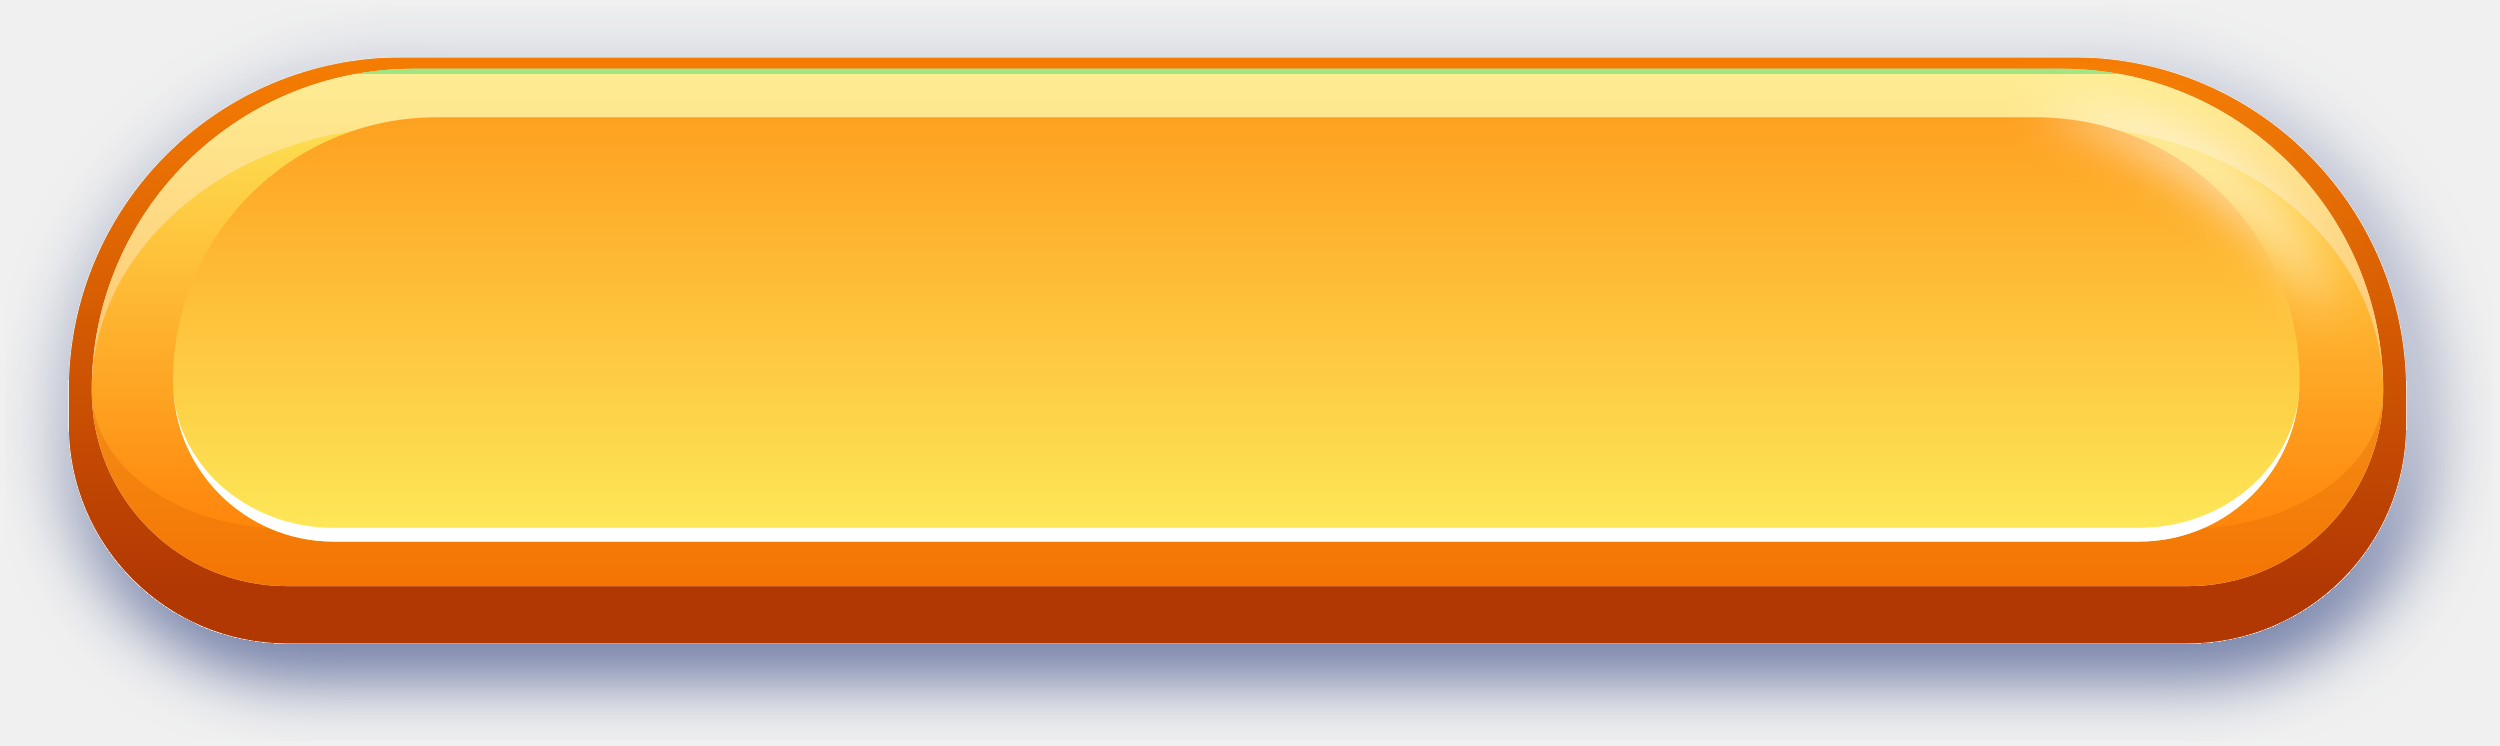
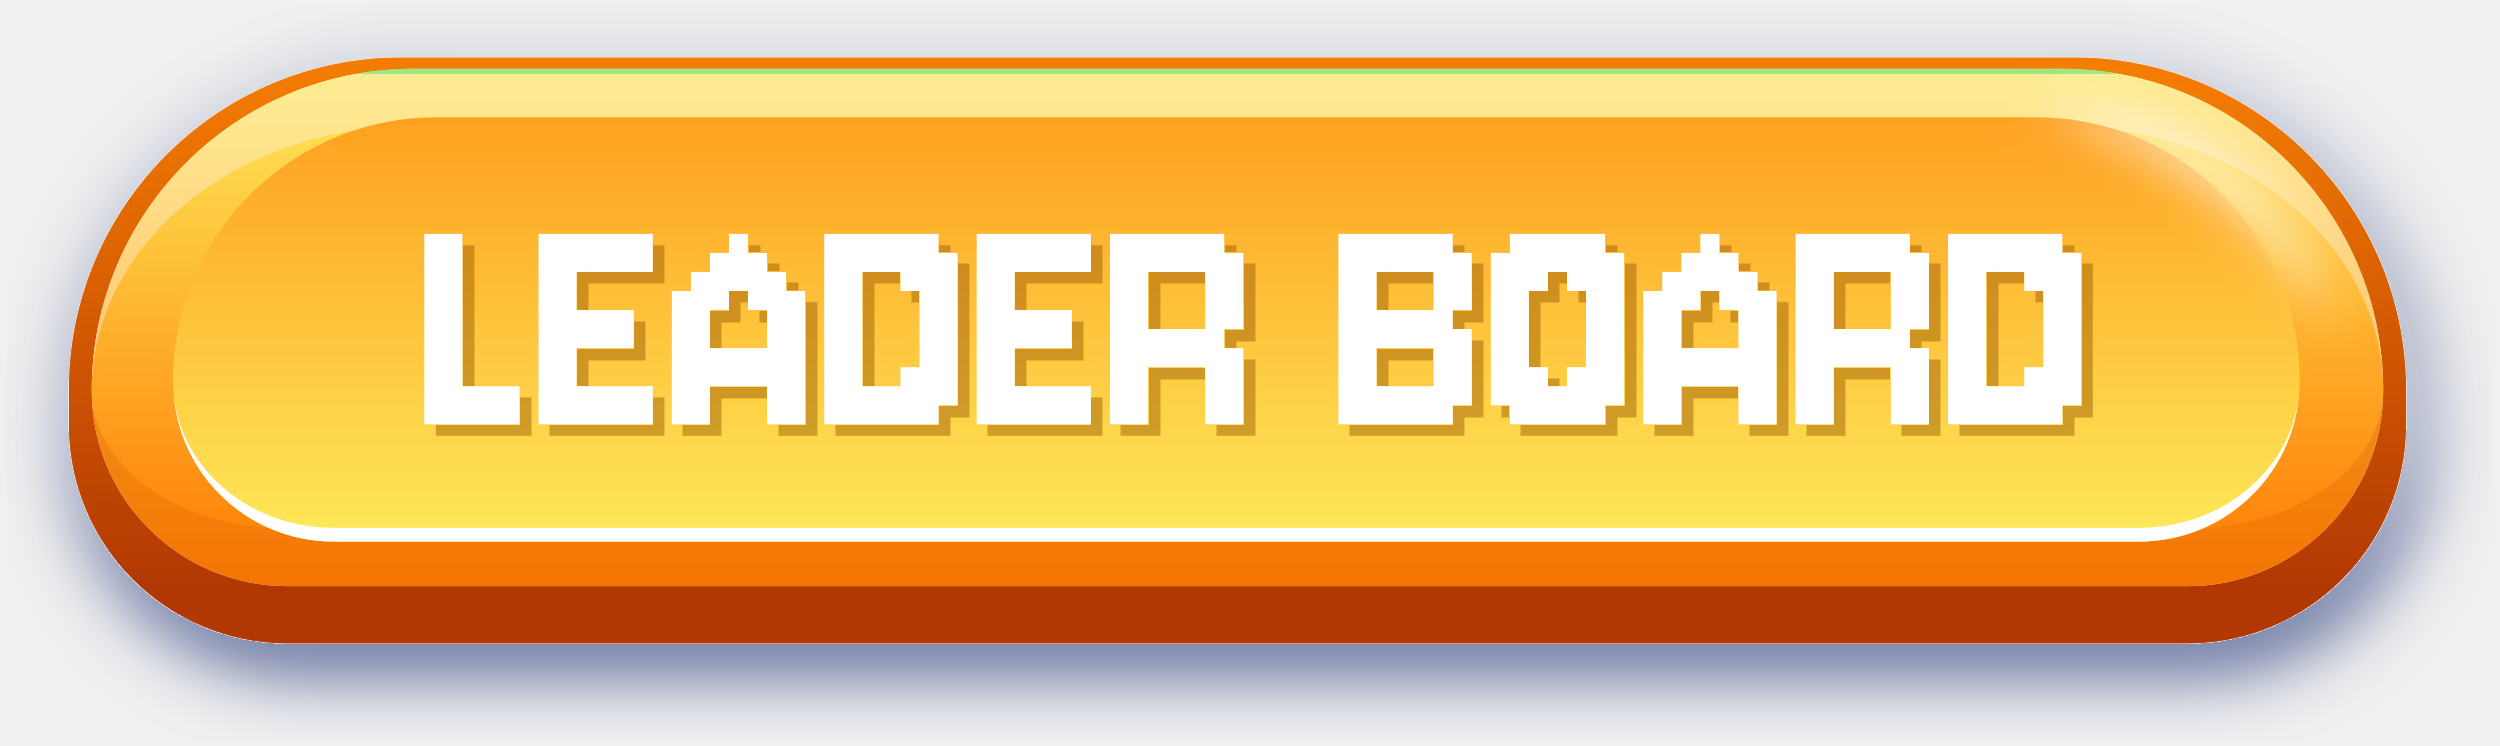
<svg xmlns="http://www.w3.org/2000/svg" width="218" height="65" viewBox="0 0 218 65" fill="none">
  <g filter="url(#filter0_d_455_3)">
    <mask id="path-1-outside-1_455_3" maskUnits="userSpaceOnUse" x="6" y="5" width="204" height="52" fill="black">
      <rect fill="white" x="6" y="5" width="204" height="52" />
      <path d="M8 34.041C8 18.554 20.554 6 36.041 6H179.774C195.261 6 207.815 18.554 207.815 34.041C207.815 43.468 200.173 51.11 190.746 51.11H25.069C15.642 51.11 8 43.468 8 34.041Z" />
    </mask>
    <path d="M6 34.041C6 18.002 19.002 5 35.041 5H180.774C196.813 5 209.815 18.002 209.815 34.041H205.815C205.815 19.107 194.156 7 179.774 7H36.041C21.659 7 10 19.107 10 34.041H6ZM209.815 37.041C209.815 47.572 201.278 56.11 190.746 56.11H25.069C14.537 56.11 6 47.572 6 37.041L10 34.041C10 40.706 16.746 46.11 25.069 46.11H190.746C199.069 46.11 205.815 40.706 205.815 34.041L209.815 37.041ZM25.069 56.11C14.537 56.11 6 47.572 6 37.041V34.041C6 18.002 19.002 5 35.041 5L36.041 7C21.659 7 10 19.107 10 34.041V34.041C10 40.706 16.746 46.11 25.069 46.11V56.11ZM180.774 5C196.813 5 209.815 18.002 209.815 34.041V37.041C209.815 47.572 201.278 56.11 190.746 56.11V46.11C199.069 46.11 205.815 40.706 205.815 34.041V34.041C205.815 19.107 194.156 7 179.774 7L180.774 5Z" fill="url(#paint0_linear_455_3)" mask="url(#path-1-outside-1_455_3)" />
  </g>
  <path d="M8 34.041C8 18.554 20.554 6 36.041 6H179.774C195.261 6 207.815 18.554 207.815 34.041C207.815 43.468 200.173 51.11 190.746 51.11H25.069C15.642 51.11 8 43.468 8 34.041Z" fill="url(#paint1_linear_455_3)" />
  <mask id="path-4-inside-2_455_3" fill="white">
    <path d="M8 34.041C8 18.554 20.554 6 36.041 6H179.774C195.261 6 207.815 18.554 207.815 34.041C207.815 43.468 200.173 51.11 190.746 51.11H25.069C15.642 51.11 8 43.468 8 34.041Z" />
  </mask>
  <path d="M8 6H207.815H8ZM207.815 34.041C207.815 46.229 197.935 56.11 185.746 56.11H30.069C17.88 56.11 8 46.229 8 34.041V34.041C8 40.706 15.642 46.11 25.069 46.11H190.746C200.173 46.11 207.815 40.706 207.815 34.041V34.041ZM8 51.11V6V51.11ZM207.815 6V51.11V6Z" fill="#E46E07" fill-opacity="0.41" mask="url(#path-4-inside-2_455_3)" />
  <mask id="path-6-inside-3_455_3" fill="white">
    <path d="M8 34.041C8 18.554 20.554 6 36.041 6H179.774C195.261 6 207.815 18.554 207.815 34.041C207.815 43.468 200.173 51.11 190.746 51.11H25.069C15.642 51.11 8 43.468 8 34.041Z" />
  </mask>
  <path d="M8 34.041C8 15.793 22.793 1 41.041 1H174.774C193.022 1 207.815 15.793 207.815 34.041V34.041C207.815 21.316 195.261 11 179.774 11H36.041C20.554 11 8 21.316 8 34.041V34.041ZM207.815 51.11H8H207.815ZM8 51.11V6V51.11ZM207.815 6V51.11V6Z" fill="#FFEFE2" fill-opacity="0.41" mask="url(#path-6-inside-3_455_3)" />
  <mask id="path-8-inside-4_455_3" fill="white">
    <path d="M15.084 33.225C15.084 20.522 25.382 10.225 38.084 10.225H177.529C190.231 10.225 200.529 20.522 200.529 33.225C200.529 40.957 194.261 47.225 186.529 47.225H29.084C21.352 47.225 15.084 40.957 15.084 33.225Z" />
  </mask>
  <path d="M15.084 33.225C15.084 20.522 25.382 10.225 38.084 10.225H177.529C190.231 10.225 200.529 20.522 200.529 33.225C200.529 40.957 194.261 47.225 186.529 47.225H29.084C21.352 47.225 15.084 40.957 15.084 33.225Z" fill="url(#paint2_linear_455_3)" />
  <path d="M15.084 10.225H200.529H15.084ZM200.529 33.225C200.529 41.619 193.724 48.425 185.329 48.425H30.284C21.89 48.425 15.084 41.619 15.084 33.225C15.084 40.294 21.352 46.025 29.084 46.025H186.529C194.261 46.025 200.529 40.294 200.529 33.225ZM15.084 47.225V10.225V47.225ZM200.529 10.225V47.225V10.225Z" fill="white" mask="url(#path-8-inside-4_455_3)" />
  <g filter="url(#filter1_f_455_3)">
    <path d="M177.076 9.725C177.637 9.825 178.196 9.945 178.751 10.081C183.69 11.353 188.116 13.582 192.148 16.29C196.154 19.027 199.762 22.361 202.414 26.73C202.708 27.218 202.988 27.711 203.256 28.225C203.178 27.65 203.075 27.085 202.942 26.516C201.768 21.385 198.255 16.787 193.835 13.809C189.412 10.816 184.045 9.169 178.798 9.513C178.214 9.555 177.637 9.625 177.076 9.725Z" fill="white" fill-opacity="0.76" />
  </g>
+   <g filter="url(#filter2_d_455_3)">
+     <path d="M37 20.393H38.661V22.054H37V20.393ZM38.661 20.393H40.321V22.054H38.661V20.393ZM38.661 22.054H40.321V23.714H38.661V22.054ZM38.661 23.714H40.321V25.375H38.661V23.714ZM38.661 25.375H40.321V27.036H38.661V25.375ZM37 25.375H38.661V27.036H37V25.375ZM37 23.714H38.661V25.375H37V23.714ZM37 22.054H38.661V23.714H37V22.054ZM37 27.036H38.661V28.696H37V27.036ZM37 28.696H38.661V30.357H37V28.696ZM37 30.357H38.661V32.018H37V30.357ZM38.661 28.696H40.321V30.357H38.661V28.696ZM38.661 27.036H40.321V28.696H38.661V27.036ZM38.661 30.357H40.321V32.018H38.661V30.357ZM38.661 32.018H40.321V33.679H38.661V32.018ZM37 33.679H38.661V35.339H37V33.679ZM37 32.018H38.661V33.679H37V32.018ZM37 35.339H38.661V37H37V35.339ZM38.661 35.339H40.321V37H38.661V35.339ZM38.661 33.679H40.321V35.339H38.661V33.679ZM40.321 35.339H41.982V37H40.321V35.339ZM41.982 35.339H43.643V37H41.982V35.339ZM43.643 35.339H45.304V37H43.643V35.339ZM43.643 33.679H45.304V35.339H43.643V33.679ZM41.982 33.679H43.643V35.339H41.982V33.679ZM40.321 33.679H41.982V35.339H40.321V33.679ZM46.96 20.393H48.621V22.054H46.96V20.393ZM48.621 20.393H50.281V22.054H48.621V20.393ZM48.621 22.054H50.281V23.714H48.621V22.054ZM48.621 23.714H50.281V25.375H48.621V23.714ZM48.621 25.375H50.281V27.036H48.621V25.375ZM46.96 25.375H48.621V27.036H46.96V25.375ZM46.96 23.714H48.621V25.375H46.96V23.714ZM46.96 22.054H48.621V23.714H46.96V22.054ZM46.96 27.036H48.621V28.696H46.96V27.036ZM46.96 28.696H48.621V30.357H46.96V28.696ZM46.96 30.357H48.621V32.018H46.96V30.357ZM48.621 28.696H50.281V30.357H48.621V28.696ZM48.621 27.036H50.281V28.696H48.621V27.036ZM48.621 30.357H50.281V32.018H48.621V30.357ZM48.621 32.018H50.281V33.679H48.621V32.018ZM46.96 33.679H48.621V35.339H46.96V33.679ZM46.96 32.018H48.621V33.679H46.96V32.018ZM46.96 35.339H48.621V37H46.96V35.339ZM48.621 35.339H50.281V37H48.621V35.339ZM48.621 33.679H50.281V35.339H48.621V33.679ZM50.281 35.339H51.942V37H50.281V35.339ZM51.942 35.339H53.603V37H51.942V35.339ZM53.603 35.339H55.264V37H53.603V35.339ZM53.603 33.679H55.264V35.339H53.603V33.679ZM51.942 33.679H53.603V35.339H51.942V33.679ZM50.281 33.679H51.942V35.339H50.281V33.679ZM50.281 20.393H51.942V22.054H50.281V20.393ZM51.942 20.393H53.603V22.054H51.942V20.393ZM53.603 20.393H55.264V22.054H53.603V20.393ZM55.264 20.393H56.924V22.054H55.264V20.393ZM53.603 22.054H55.264V23.714H53.603V22.054ZM51.942 22.054H53.603V23.714H51.942V22.054ZM50.281 22.054H51.942V23.714H50.281V22.054ZM50.281 28.696H51.942V30.357H50.281V28.696ZM51.942 27.036H53.603V28.696H51.942V27.036ZM50.281 27.036H51.942V28.696H50.281V27.036ZM51.942 28.696H53.603V30.357H51.942V28.696ZM55.264 22.054H56.924V23.714H55.264V22.054ZM55.264 33.679H56.924V35.339H55.264V33.679ZM55.264 35.339H56.924V37H55.264V35.339ZM53.603 27.036H55.264V28.696H53.603V27.036ZM53.603 28.696H55.264V30.357H53.603V28.696ZM61.906 22.054H63.567V23.714H61.906V22.054ZM63.567 22.054H65.228V23.714H63.567V22.054ZM63.567 20.393H65.228V22.054H63.567V20.393ZM65.228 22.054H66.888V23.714H65.228V22.054ZM65.228 23.714H66.888V25.375H65.228V23.714ZM66.888 23.714H68.549V25.375H66.888V23.714ZM63.567 23.714H65.228V25.375H63.567V23.714ZM61.906 23.714H63.567V25.375H61.906V23.714ZM60.246 23.714H61.906V25.375H60.246V23.714ZM60.246 25.375H61.906V27.036H60.246V25.375ZM58.585 25.375H60.246V27.036H58.585V25.375ZM61.906 25.375H63.567V27.036H61.906V25.375ZM60.246 27.036H61.906V28.696H60.246V27.036ZM60.246 28.696H61.906V30.357H60.246V28.696ZM60.246 30.357H61.906V32.018H60.246V30.357ZM61.906 30.357H63.567V32.018H61.906V30.357ZM63.567 30.357H65.228V32.018H63.567V30.357ZM65.228 30.357H66.888V32.018H65.228V30.357ZM66.888 30.357H68.549V32.018H66.888V30.357ZM68.549 30.357H70.21V32.018H68.549V30.357ZM68.549 28.696H70.21V30.357H68.549V28.696ZM68.549 27.036H70.21V28.696H68.549V27.036ZM68.549 25.375H70.21V27.036H68.549V25.375ZM66.888 25.375H68.549V27.036H66.888V25.375ZM65.228 25.375H66.888V27.036H65.228V25.375ZM66.888 27.036H68.549V28.696H66.888V27.036ZM66.888 28.696H68.549V30.357H66.888V28.696ZM66.888 32.018H68.549V33.679H66.888V32.018ZM68.549 32.018H70.21V33.679H68.549V32.018ZM68.549 33.679H70.21V35.339H68.549V33.679ZM68.549 35.339H70.21V37H68.549V35.339ZM66.888 35.339H68.549V37H66.888V35.339ZM66.888 33.679H68.549V35.339H66.888V33.679ZM65.228 32.018H66.888V33.679H65.228V32.018ZM63.567 32.018H65.228V33.679H63.567V32.018ZM61.906 32.018H63.567V33.679H61.906V32.018ZM60.246 32.018H61.906V33.679H60.246V32.018ZM60.246 33.679H61.906V35.339H60.246V33.679ZM60.246 35.339H61.906V37H60.246V35.339ZM58.585 35.339H60.246V37H58.585V35.339ZM58.585 33.679H60.246V35.339H58.585V33.679ZM58.585 32.018H60.246V33.679H58.585V32.018ZM58.585 30.357H60.246V32.018H58.585V30.357ZM58.585 28.696H60.246V30.357H58.585V28.696ZM58.585 27.036H60.246V28.696H58.585V27.036ZM75.196 20.393H76.857V22.054H75.196V20.393ZM73.536 20.393H75.196V22.054H73.536V20.393ZM73.536 22.054H75.196V23.714H73.536V22.054ZM75.196 22.054H76.857V23.714H75.196V22.054ZM76.857 22.054H78.518V23.714H76.857V22.054ZM76.857 20.393H78.518V22.054H76.857V20.393ZM78.518 20.393H80.179V22.054H78.518V20.393ZM80.179 20.393H81.839V22.054H80.179V20.393ZM80.179 22.054H81.839V23.714H80.179V22.054ZM78.518 22.054H80.179V23.714H78.518V22.054ZM78.518 23.714H80.179V25.375H78.518V23.714ZM80.179 23.714H81.839V25.375H80.179V23.714ZM81.839 22.054H83.5V23.714H81.839V22.054ZM81.839 23.714H83.5V25.375H81.839V23.714ZM81.839 25.375H83.5V27.036H81.839V25.375ZM81.839 27.036H83.5V28.696H81.839V27.036ZM81.839 28.696H83.5V30.357H81.839V28.696ZM81.839 30.357H83.5V32.018H81.839V30.357ZM81.839 32.018H83.5V33.679H81.839V32.018ZM81.839 33.679H83.5V35.339H81.839V33.679ZM80.179 33.679H81.839V35.339H80.179V33.679ZM80.179 32.018H81.839V33.679H80.179V32.018ZM80.179 30.357H81.839V32.018H80.179V30.357ZM80.179 28.696H81.839V30.357H80.179V28.696ZM80.179 27.036H81.839V28.696H80.179V27.036ZM80.179 25.375H81.839V27.036H80.179V25.375ZM78.518 32.018H80.179V33.679H78.518V32.018ZM78.518 33.679H80.179V35.339H78.518V33.679ZM80.179 35.339H81.839V37H80.179V35.339ZM78.518 35.339H80.179V37H78.518V35.339ZM76.857 35.339H78.518V37H76.857V35.339ZM76.857 33.679H78.518V35.339H76.857V33.679ZM75.196 35.339H76.857V37H75.196V35.339ZM73.536 35.339H75.196V37H73.536V35.339ZM73.536 33.679H75.196V35.339H73.536V33.679ZM75.196 33.679H76.857V35.339H75.196V33.679ZM73.536 32.018H75.196V33.679H73.536V32.018ZM71.875 33.679H73.536V35.339H71.875V33.679ZM71.875 32.018H73.536V33.679H71.875V32.018ZM71.875 30.357H73.536V32.018H71.875V30.357ZM71.875 28.696H73.536V30.357H71.875V28.696ZM71.875 27.036H73.536V28.696H71.875V27.036ZM71.875 25.375H73.536V27.036H71.875V25.375ZM71.875 23.714H73.536V25.375H71.875V23.714ZM73.536 23.714H75.196V25.375H73.536V23.714ZM71.875 22.054H73.536V23.714H71.875V22.054ZM73.536 25.375H75.196V27.036H73.536V25.375ZM73.536 27.036H75.196V28.696H73.536V27.036ZM73.536 28.696H75.196V30.357H73.536V28.696ZM73.536 30.357H75.196V32.018H73.536V30.357ZM71.875 35.339H73.536V37H71.875V35.339ZM71.875 20.393H73.536V22.054H71.875V20.393ZM85.165 20.393H86.826V22.054H85.165V20.393ZM86.826 20.393H88.487V22.054H86.826V20.393ZM86.826 22.054H88.487V23.714H86.826V22.054ZM86.826 23.714H88.487V25.375H86.826V23.714ZM86.826 25.375H88.487V27.036H86.826V25.375ZM85.165 25.375H86.826V27.036H85.165V25.375ZM85.165 23.714H86.826V25.375H85.165V23.714ZM85.165 22.054H86.826V23.714H85.165V22.054ZM85.165 27.036H86.826V28.696H85.165V27.036ZM85.165 28.696H86.826V30.357H85.165V28.696ZM85.165 30.357H86.826V32.018H85.165V30.357ZM86.826 28.696H88.487V30.357H86.826V28.696ZM86.826 27.036H88.487V28.696H86.826V27.036ZM86.826 30.357H88.487V32.018H86.826V30.357ZM86.826 32.018H88.487V33.679H86.826V32.018ZM85.165 33.679H86.826V35.339H85.165V33.679ZM85.165 32.018H86.826V33.679H85.165V32.018ZM85.165 35.339H86.826V37H85.165V35.339ZM86.826 35.339H88.487V37H86.826V35.339ZM86.826 33.679H88.487V35.339H86.826V33.679ZM88.487 35.339H90.147V37H88.487V35.339ZM90.147 35.339H91.808V37H90.147V35.339ZM91.808 35.339H93.469V37H91.808V35.339ZM91.808 33.679H93.469V35.339H91.808V33.679ZM90.147 33.679H91.808V35.339H90.147V33.679ZM88.487 33.679H90.147V35.339H88.487V33.679ZM88.487 20.393H90.147V22.054H88.487V20.393ZM90.147 20.393H91.808V22.054H90.147V20.393ZM91.808 20.393H93.469V22.054H91.808V20.393ZM93.469 20.393H95.129V22.054H93.469V20.393ZM91.808 22.054H93.469V23.714H91.808V22.054ZM90.147 22.054H91.808V23.714H90.147V22.054ZM88.487 22.054H90.147V23.714H88.487V22.054ZM88.487 28.696H90.147V30.357H88.487V28.696ZM90.147 27.036H91.808V28.696H90.147V27.036ZM88.487 27.036H90.147V28.696H88.487V27.036ZM90.147 28.696H91.808V30.357H90.147V28.696ZM93.469 22.054H95.129V23.714H93.469V22.054ZM93.469 33.679H95.129V35.339H93.469V33.679ZM93.469 35.339H95.129V37H93.469V35.339ZM91.808 27.036H93.469V28.696H91.808V27.036ZM91.808 28.696H93.469V30.357H91.808V28.696ZM98.451 28.696H100.111V30.357H98.451V28.696ZM100.111 28.696H101.772V30.357H100.111V28.696ZM101.772 28.696H103.433V30.357H101.772V28.696ZM103.433 28.696H105.094V30.357H103.433V28.696ZM100.111 30.357H101.772V32.018H100.111V30.357ZM98.451 30.357H100.111V32.018H98.451V30.357ZM101.772 30.357H103.433V32.018H101.772V30.357ZM103.433 30.357H105.094V32.018H103.433V30.357ZM105.094 32.018H106.754V33.679H105.094V32.018ZM106.754 30.357H108.415V32.018H106.754V30.357ZM105.094 30.357H106.754V32.018H105.094V30.357ZM106.754 32.018H108.415V33.679H106.754V32.018ZM105.094 33.679H106.754V35.339H105.094V33.679ZM106.754 33.679H108.415V35.339H106.754V33.679ZM106.754 35.339H108.415V37H106.754V35.339ZM105.094 35.339H106.754V37H105.094V35.339ZM98.451 35.339H100.111V37H98.451V35.339ZM96.79 35.339H98.451V37H96.79V35.339ZM96.79 33.679H98.451V35.339H96.79V33.679ZM98.451 33.679H100.111V35.339H98.451V33.679ZM98.451 32.018H100.111V33.679H98.451V32.018ZM96.79 32.018H98.451V33.679H96.79V32.018ZM96.79 30.357H98.451V32.018H96.79V30.357ZM96.79 28.696H98.451V30.357H96.79V28.696ZM96.79 27.036H98.451V28.696H96.79V27.036ZM98.451 27.036H100.111V28.696H98.451V27.036ZM96.79 20.393H98.451V22.054H96.79V20.393ZM98.451 20.393H100.111V22.054H98.451V20.393ZM100.111 20.393H101.772V22.054H100.111V20.393ZM101.772 20.393H103.433V22.054H101.772V20.393ZM103.433 20.393H105.094V22.054H103.433V20.393ZM105.094 20.393H106.754V22.054H105.094V20.393ZM105.094 22.054H106.754V23.714H105.094V22.054ZM103.433 22.054H105.094V23.714H103.433V22.054ZM101.772 22.054H103.433V23.714H101.772V22.054ZM100.111 22.054H101.772V23.714H100.111V22.054ZM98.451 22.054H100.111V23.714H98.451V22.054ZM96.79 22.054H98.451V23.714H96.79V22.054ZM96.79 23.714H98.451V25.375H96.79V23.714ZM96.79 25.375H98.451V27.036H96.79V25.375ZM98.451 25.375H100.111V27.036H98.451V25.375ZM98.451 23.714H100.111V25.375H98.451V23.714ZM105.094 23.714H106.754V25.375H105.094V23.714ZM106.754 23.714H108.415V25.375H106.754V23.714ZM106.754 22.054H108.415V23.714H106.754V22.054ZM106.754 25.375H108.415V27.036H106.754V25.375ZM105.094 25.375H106.754V27.036H105.094V25.375ZM105.094 27.036H106.754V28.696H105.094V27.036ZM106.754 27.036H108.415V28.696H106.754V27.036ZM105.094 28.696H106.754V30.357H105.094V28.696ZM116.71 20.393H118.371V22.054H116.71V20.393ZM118.371 20.393H120.031V22.054H118.371V20.393ZM120.031 20.393H121.692V22.054H120.031V20.393ZM121.692 20.393H123.353V22.054H121.692V20.393ZM123.353 20.393H125.014V22.054H123.353V20.393ZM125.014 20.393H126.674V22.054H125.014V20.393ZM125.014 22.054H126.674V23.714H125.014V22.054ZM123.353 22.054H125.014V23.714H123.353V22.054ZM121.692 22.054H123.353V23.714H121.692V22.054ZM120.031 22.054H121.692V23.714H120.031V22.054ZM118.371 22.054H120.031V23.714H118.371V22.054ZM116.71 22.054H118.371V23.714H116.71V22.054ZM126.674 22.054H128.335V23.714H126.674V22.054ZM126.674 23.714H128.335V25.375H126.674V23.714ZM126.674 25.375H128.335V27.036H126.674V25.375ZM125.014 25.375H126.674V27.036H125.014V25.375ZM125.014 23.714H126.674V25.375H125.014V23.714ZM125.014 27.036H126.674V28.696H125.014V27.036ZM123.353 27.036H125.014V28.696H123.353V27.036ZM121.692 27.036H123.353V28.696H121.692V27.036ZM120.031 27.036H121.692V28.696H120.031V27.036ZM118.371 27.036H120.031V28.696H118.371V27.036ZM118.371 25.375H120.031V27.036H118.371V25.375ZM118.371 23.714H120.031V25.375H118.371V23.714ZM116.71 23.714H118.371V25.375H116.71V23.714ZM116.71 25.375H118.371V27.036H116.71V25.375ZM116.71 27.036H118.371V28.696H116.71V27.036ZM116.71 28.696H118.371V30.357H116.71V28.696ZM118.371 28.696H120.031V30.357H118.371V28.696ZM120.031 28.696H121.692V30.357H120.031V28.696ZM121.692 28.696H123.353V30.357H121.692V28.696ZM123.353 28.696H125.014V30.357H123.353V28.696ZM125.014 28.696H126.674V30.357H125.014V28.696ZM126.674 28.696H128.335V30.357H126.674V28.696ZM126.674 30.357H128.335V32.018H126.674V30.357ZM125.014 30.357H126.674V32.018H125.014V30.357ZM125.014 33.679H126.674V35.339H125.014V33.679ZM126.674 33.679H128.335V35.339H126.674V33.679ZM126.674 32.018H128.335V33.679H126.674V32.018ZM125.014 32.018H126.674V33.679H125.014V32.018ZM125.014 35.339H126.674V37H125.014V35.339ZM123.353 35.339H125.014V37H123.353V35.339ZM121.692 35.339H123.353V37H121.692V35.339ZM120.031 35.339H121.692V37H120.031V35.339ZM118.371 35.339H120.031V37H118.371V35.339ZM116.71 35.339H118.371V37H116.71V35.339ZM116.71 33.679H118.371V35.339H116.71V33.679ZM116.71 32.018H118.371V33.679H116.71V32.018ZM116.71 30.357H118.371V32.018H116.71V30.357ZM118.371 30.357H120.031V32.018H118.371V30.357ZM118.371 32.018H120.031V33.679H118.371V32.018ZM118.371 33.679H120.031V35.339H118.371V33.679ZM120.031 33.679H121.692V35.339H120.031V33.679ZM121.692 33.679H123.353V35.339H121.692V33.679ZM123.353 33.679H125.014V35.339H123.353V33.679ZM133.321 20.393H134.982V22.054H133.321V20.393ZM131.661 20.393H133.321V22.054H131.661V20.393ZM131.661 22.054H133.321V23.714H131.661V22.054ZM133.321 22.054H134.982V23.714H133.321V22.054ZM134.982 22.054H136.643V23.714H134.982V22.054ZM134.982 20.393H136.643V22.054H134.982V20.393ZM136.643 20.393H138.304V22.054H136.643V20.393ZM138.304 20.393H139.964V22.054H138.304V20.393ZM138.304 22.054H139.964V23.714H138.304V22.054ZM136.643 22.054H138.304V23.714H136.643V22.054ZM136.643 23.714H138.304V25.375H136.643V23.714ZM138.304 23.714H139.964V25.375H138.304V23.714ZM139.964 22.054H141.625V23.714H139.964V22.054ZM139.964 23.714H141.625V25.375H139.964V23.714ZM139.964 25.375H141.625V27.036H139.964V25.375ZM139.964 27.036H141.625V28.696H139.964V27.036ZM139.964 28.696H141.625V30.357H139.964V28.696ZM139.964 30.357H141.625V32.018H139.964V30.357ZM139.964 32.018H141.625V33.679H139.964V32.018ZM139.964 33.679H141.625V35.339H139.964V33.679ZM138.304 33.679H139.964V35.339H138.304V33.679ZM138.304 32.018H139.964V33.679H138.304V32.018ZM138.304 30.357H139.964V32.018H138.304V30.357ZM138.304 28.696H139.964V30.357H138.304V28.696ZM138.304 27.036H139.964V28.696H138.304V27.036ZM138.304 25.375H139.964V27.036H138.304V25.375ZM136.643 32.018H138.304V33.679H136.643V32.018ZM136.643 33.679H138.304V35.339H136.643V33.679ZM138.304 35.339H139.964V37H138.304V35.339ZM136.643 35.339H138.304V37H136.643V35.339ZM134.982 35.339H136.643V37H134.982V35.339ZM134.982 33.679H136.643V35.339H134.982V33.679ZM133.321 35.339H134.982V37H133.321V35.339ZM131.661 35.339H133.321V37H131.661V35.339ZM131.661 33.679H133.321V35.339H131.661V33.679ZM133.321 33.679H134.982V35.339H133.321V33.679ZM133.321 32.018H134.982V33.679H133.321V32.018ZM131.661 32.018H133.321V33.679H131.661V32.018ZM130 33.679H131.661V35.339H130V33.679ZM130 32.018H131.661V33.679H130V32.018ZM130 30.357H131.661V32.018H130V30.357ZM130 28.696H131.661V30.357H130V28.696ZM130 27.036H131.661V28.696H130V27.036ZM130 25.375H131.661V27.036H130V25.375ZM130 23.714H131.661V25.375H130V23.714ZM131.661 23.714H133.321V25.375H131.661V23.714ZM130 22.054H131.661V23.714H130V22.054ZM133.321 23.714H134.982V25.375H133.321V23.714ZM131.661 25.375H133.321V27.036H131.661V25.375ZM131.661 27.036H133.321V28.696H131.661V27.036ZM131.661 28.696H133.321V30.357H131.661V28.696ZM131.661 30.357H133.321V32.018H131.661V30.357ZM146.611 22.054H148.272V23.714H146.611V22.054ZM148.272 22.054H149.933V23.714H148.272V22.054ZM148.272 20.393H149.933V22.054H148.272V20.393ZM149.933 22.054H151.594V23.714H149.933V22.054ZM149.933 23.714H151.594V25.375H149.933V23.714ZM151.594 23.714H153.254V25.375H151.594V23.714ZM148.272 23.714H149.933V25.375H148.272V23.714ZM146.611 23.714H148.272V25.375H146.611V23.714ZM144.951 23.714H146.611V25.375H144.951V23.714ZM144.951 25.375H146.611V27.036H144.951V25.375ZM143.29 25.375H144.951V27.036H143.29V25.375ZM146.611 25.375H148.272V27.036H146.611V25.375ZM144.951 27.036H146.611V28.696H144.951V27.036ZM144.951 28.696H146.611V30.357H144.951V28.696ZM144.951 30.357H146.611V32.018H144.951V30.357ZM146.611 30.357H148.272V32.018H146.611V30.357ZM148.272 30.357H149.933V32.018H148.272V30.357ZM149.933 30.357H151.594V32.018H149.933V30.357ZM151.594 30.357H153.254V32.018H151.594V30.357ZM153.254 30.357H154.915V32.018H153.254V30.357ZM153.254 28.696H154.915V30.357H153.254V28.696ZM153.254 27.036H154.915V28.696H153.254V27.036ZM153.254 25.375H154.915V27.036H153.254V25.375ZM151.594 25.375H153.254V27.036H151.594V25.375ZM149.933 25.375H151.594V27.036H149.933V25.375ZM151.594 27.036H153.254V28.696H151.594V27.036ZM151.594 28.696H153.254V30.357H151.594V28.696ZM151.594 32.018H153.254V33.679H151.594V32.018ZM153.254 32.018H154.915V33.679H153.254V32.018ZM153.254 33.679H154.915V35.339H153.254V33.679ZM153.254 35.339H154.915V37H153.254V35.339ZM151.594 35.339H153.254V37H151.594V35.339ZM151.594 33.679H153.254V35.339H151.594V33.679ZM149.933 32.018H151.594V33.679H149.933V32.018ZM148.272 32.018H149.933V33.679H148.272V32.018ZM146.611 32.018H148.272V33.679H146.611V32.018ZM144.951 32.018H146.611V33.679H144.951V32.018ZM144.951 33.679H146.611V35.339H144.951V33.679ZM144.951 35.339H146.611V37H144.951V35.339ZM143.29 35.339H144.951V37H143.29V35.339ZM143.29 33.679H144.951V35.339H143.29V33.679ZM143.29 32.018H144.951V33.679H143.29V32.018ZM143.29 30.357H144.951V32.018H143.29V30.357ZM143.29 28.696H144.951V30.357H143.29V28.696ZM143.29 27.036H144.951V28.696H143.29V27.036ZM158.241 28.696H159.902V30.357H158.241V28.696ZM159.902 28.696H161.562V30.357H159.902V28.696ZM161.562 28.696H163.223V30.357H161.562V28.696ZM163.223 28.696H164.884V30.357H163.223V28.696ZM159.902 30.357H161.562V32.018H159.902V30.357ZM158.241 30.357H159.902V32.018H158.241V30.357ZM161.562 30.357H163.223V32.018H161.562V30.357ZM163.223 30.357H164.884V32.018H163.223V30.357ZM164.884 32.018H166.544V33.679H164.884V32.018ZM166.544 30.357H168.205V32.018H166.544V30.357ZM164.884 30.357H166.544V32.018H164.884V30.357ZM166.544 32.018H168.205V33.679H166.544V32.018ZM164.884 33.679H166.544V35.339H164.884V33.679ZM166.544 33.679H168.205V35.339H166.544V33.679ZM166.544 35.339H168.205V37H166.544V35.339ZM164.884 35.339H166.544V37H164.884V35.339ZM158.241 35.339H159.902V37H158.241V35.339ZM156.58 35.339H158.241V37H156.58V35.339ZM156.58 33.679H158.241V35.339H156.58V33.679ZM158.241 33.679H159.902V35.339H158.241V33.679ZM158.241 32.018H159.902V33.679H158.241V32.018ZM156.58 32.018H158.241V33.679H156.58V32.018ZM156.58 30.357H158.241V32.018H156.58V30.357ZM156.58 28.696H158.241V30.357H156.58V28.696ZM156.58 27.036H158.241V28.696H156.58V27.036ZM158.241 27.036H159.902V28.696H158.241V27.036ZM156.58 20.393H158.241V22.054H156.58V20.393ZM158.241 20.393H159.902V22.054H158.241V20.393ZM159.902 20.393H161.562V22.054H159.902V20.393ZM161.562 20.393H163.223V22.054H161.562V20.393ZM163.223 20.393H164.884V22.054H163.223V20.393ZM164.884 20.393H166.544V22.054H164.884V20.393ZM164.884 22.054H166.544V23.714H164.884V22.054ZM163.223 22.054H164.884V23.714H163.223V22.054ZM161.562 22.054H163.223V23.714H161.562V22.054ZM159.902 22.054H161.562V23.714H159.902V22.054ZM158.241 22.054H159.902V23.714H158.241V22.054ZM156.58 22.054H158.241V23.714H156.58V22.054ZM156.58 23.714H158.241V25.375H156.58V23.714ZM156.58 25.375H158.241V27.036H156.58V25.375ZM158.241 25.375H159.902V27.036H158.241V25.375ZM158.241 23.714H159.902V25.375H158.241V23.714ZM164.884 23.714H166.544V25.375H164.884V23.714ZM166.544 23.714H168.205V25.375H166.544V23.714ZM166.544 22.054H168.205V23.714H166.544V22.054ZM166.544 25.375H168.205V27.036H166.544V25.375ZM164.884 25.375H166.544V27.036H164.884V25.375ZM164.884 27.036H166.544V28.696H164.884V27.036ZM166.544 27.036H168.205V28.696H166.544V27.036ZM164.884 28.696H166.544V30.357H164.884V28.696ZM173.192 20.393H174.852V22.054H173.192V20.393ZM171.531 20.393H173.192V22.054H171.531V20.393ZM171.531 22.054H173.192V23.714H171.531V22.054ZM173.192 22.054H174.852V23.714H173.192V22.054ZM174.852 22.054H176.513V23.714H174.852V22.054ZM174.852 20.393H176.513V22.054H174.852V20.393ZM176.513 20.393H178.174V22.054H176.513V20.393ZM178.174 20.393H179.834V22.054H178.174V20.393ZM178.174 22.054H179.834V23.714H178.174V22.054ZM176.513 22.054H178.174V23.714H176.513V22.054ZM176.513 23.714H178.174V25.375H176.513V23.714ZM178.174 23.714H179.834V25.375H178.174V23.714ZM179.834 22.054H181.495V23.714H179.834V22.054ZM179.834 23.714H181.495V25.375H179.834V23.714ZM179.834 25.375H181.495V27.036H179.834V25.375ZM179.834 27.036H181.495V28.696H179.834V27.036ZM179.834 28.696H181.495V30.357H179.834V28.696ZM179.834 30.357H181.495V32.018H179.834V30.357ZM179.834 32.018H181.495V33.679H179.834V32.018ZM179.834 33.679H181.495V35.339H179.834V33.679ZM178.174 33.679H179.834V35.339H178.174V33.679ZM178.174 32.018H179.834V33.679H178.174V32.018ZM178.174 30.357H179.834V32.018H178.174V30.357ZM178.174 28.696H179.834V30.357H178.174V28.696ZM178.174 27.036H179.834V28.696H178.174V27.036ZM178.174 25.375H179.834V27.036H178.174V25.375ZM176.513 32.018H178.174V33.679H176.513V32.018ZM176.513 33.679H178.174V35.339H176.513V33.679ZM178.174 35.339H179.834V37H178.174V35.339ZM176.513 35.339H178.174V37H176.513V35.339ZM174.852 35.339H176.513V37H174.852V35.339ZM174.852 33.679H176.513V35.339H174.852V33.679ZM173.192 35.339H174.852V37H173.192V35.339ZM171.531 35.339H173.192V37H171.531V35.339ZM171.531 33.679H173.192V35.339H171.531V33.679ZM173.192 33.679H174.852V35.339H173.192V33.679ZM171.531 32.018H173.192V33.679H171.531V32.018ZM169.87 33.679H171.531V35.339H169.87V33.679ZM169.87 32.018H171.531V33.679H169.87V32.018ZM169.87 30.357H171.531V32.018H169.87V30.357ZM169.87 28.696H171.531V30.357H169.87V28.696ZM169.87 27.036H171.531V28.696H169.87V27.036ZM169.87 25.375H171.531V27.036H169.87V25.375ZM169.87 23.714H171.531V25.375H169.87V23.714ZM171.531 23.714H173.192V25.375H171.531V23.714ZM169.87 22.054H171.531V23.714H169.87V22.054ZM171.531 25.375H173.192V27.036H171.531V25.375ZM171.531 27.036H173.192V28.696H171.531V27.036ZM171.531 28.696H173.192V30.357H171.531V28.696ZM171.531 30.357H173.192V32.018H171.531V30.357ZM169.87 35.339H171.531V37H169.87V35.339ZM169.87 20.393H171.531V22.054H169.87V20.393Z" fill="white" />
+   </g>
  <defs>
    <filter id="filter0_d_455_3" x="0.5" y="0.5" width="216.815" height="64.11" filterUnits="userSpaceOnUse" color-interpolation-filters="sRGB">
      <feFlood flood-opacity="0" result="BackgroundImageFix" />
      <feColorMatrix in="SourceAlpha" type="matrix" values="0 0 0 0 0 0 0 0 0 0 0 0 0 0 0 0 0 0 127 0" result="hardAlpha" />
      <feOffset dx="1" dy="2" />
      <feGaussianBlur stdDeviation="3.25" />
      <feComposite in2="hardAlpha" operator="out" />
      <feColorMatrix type="matrix" values="0 0 0 0 0.194 0 0 0 0 0.265 0 0 0 0 0.505 0 0 0 1 0" />
      <feBlend mode="multiply" in2="BackgroundImageFix" result="effect1_dropShadow_455_3" />
      <feBlend mode="normal" in="SourceGraphic" in2="effect1_dropShadow_455_3" result="shape" />
    </filter>
    <filter id="filter1_f_455_3" x="173.076" y="5.468" width="34.18" height="26.756" filterUnits="userSpaceOnUse" color-interpolation-filters="sRGB">
      <feFlood flood-opacity="0" result="BackgroundImageFix" />
      <feBlend mode="normal" in="SourceGraphic" in2="BackgroundImageFix" result="shape" />
      <feGaussianBlur stdDeviation="2" result="effect1_foregroundBlur_455_3" />
+     </filter>
+     <filter id="filter2_d_455_3" x="37" y="20.393" width="145.495" height="17.607" filterUnits="userSpaceOnUse" color-interpolation-filters="sRGB">
+       <feFlood flood-opacity="0" result="BackgroundImageFix" />
+       <feColorMatrix in="SourceAlpha" type="matrix" values="0 0 0 0 0 0 0 0 0 0 0 0 0 0 0 0 0 0 127 0" result="hardAlpha" />
+       <feOffset dx="1" dy="1" />
+       <feComposite in2="hardAlpha" operator="out" />
+       <feColorMatrix type="matrix" values="0 0 0 0 0.611 0 0 0 0 0.359 0 0 0 0 0.006 0 0 0 0.48 0" />
+       <feBlend mode="plus-darker" in2="BackgroundImageFix" result="effect1_dropShadow_455_3" />
+       <feBlend mode="normal" in="SourceGraphic" in2="effect1_dropShadow_455_3" result="shape" />
    </filter>
    <linearGradient id="paint0_linear_455_3" x1="107.907" y1="6" x2="107.907" y2="51.11" gradientUnits="userSpaceOnUse">
      <stop stop-color="#F57C02" />
      <stop offset="1" stop-color="#B23803" />
    </linearGradient>
    <linearGradient id="paint1_linear_455_3" x1="117.328" y1="6.421" x2="117.328" y2="51.671" gradientUnits="userSpaceOnUse">
      <stop stop-color="#5DDE3D" />
      <stop offset="0" stop-color="#FDEA5A" />
      <stop offset="1" stop-color="#FF7700" />
    </linearGradient>
    <linearGradient id="paint2_linear_455_3" x1="116.549" y1="-10.775" x2="116.549" y2="47.685" gradientUnits="userSpaceOnUse">
      <stop stop-color="#FF7700" />
      <stop offset="1" stop-color="#FDEA5A" />
      <stop offset="1" stop-color="#5DDE3D" />
    </linearGradient>
  </defs>
</svg>
